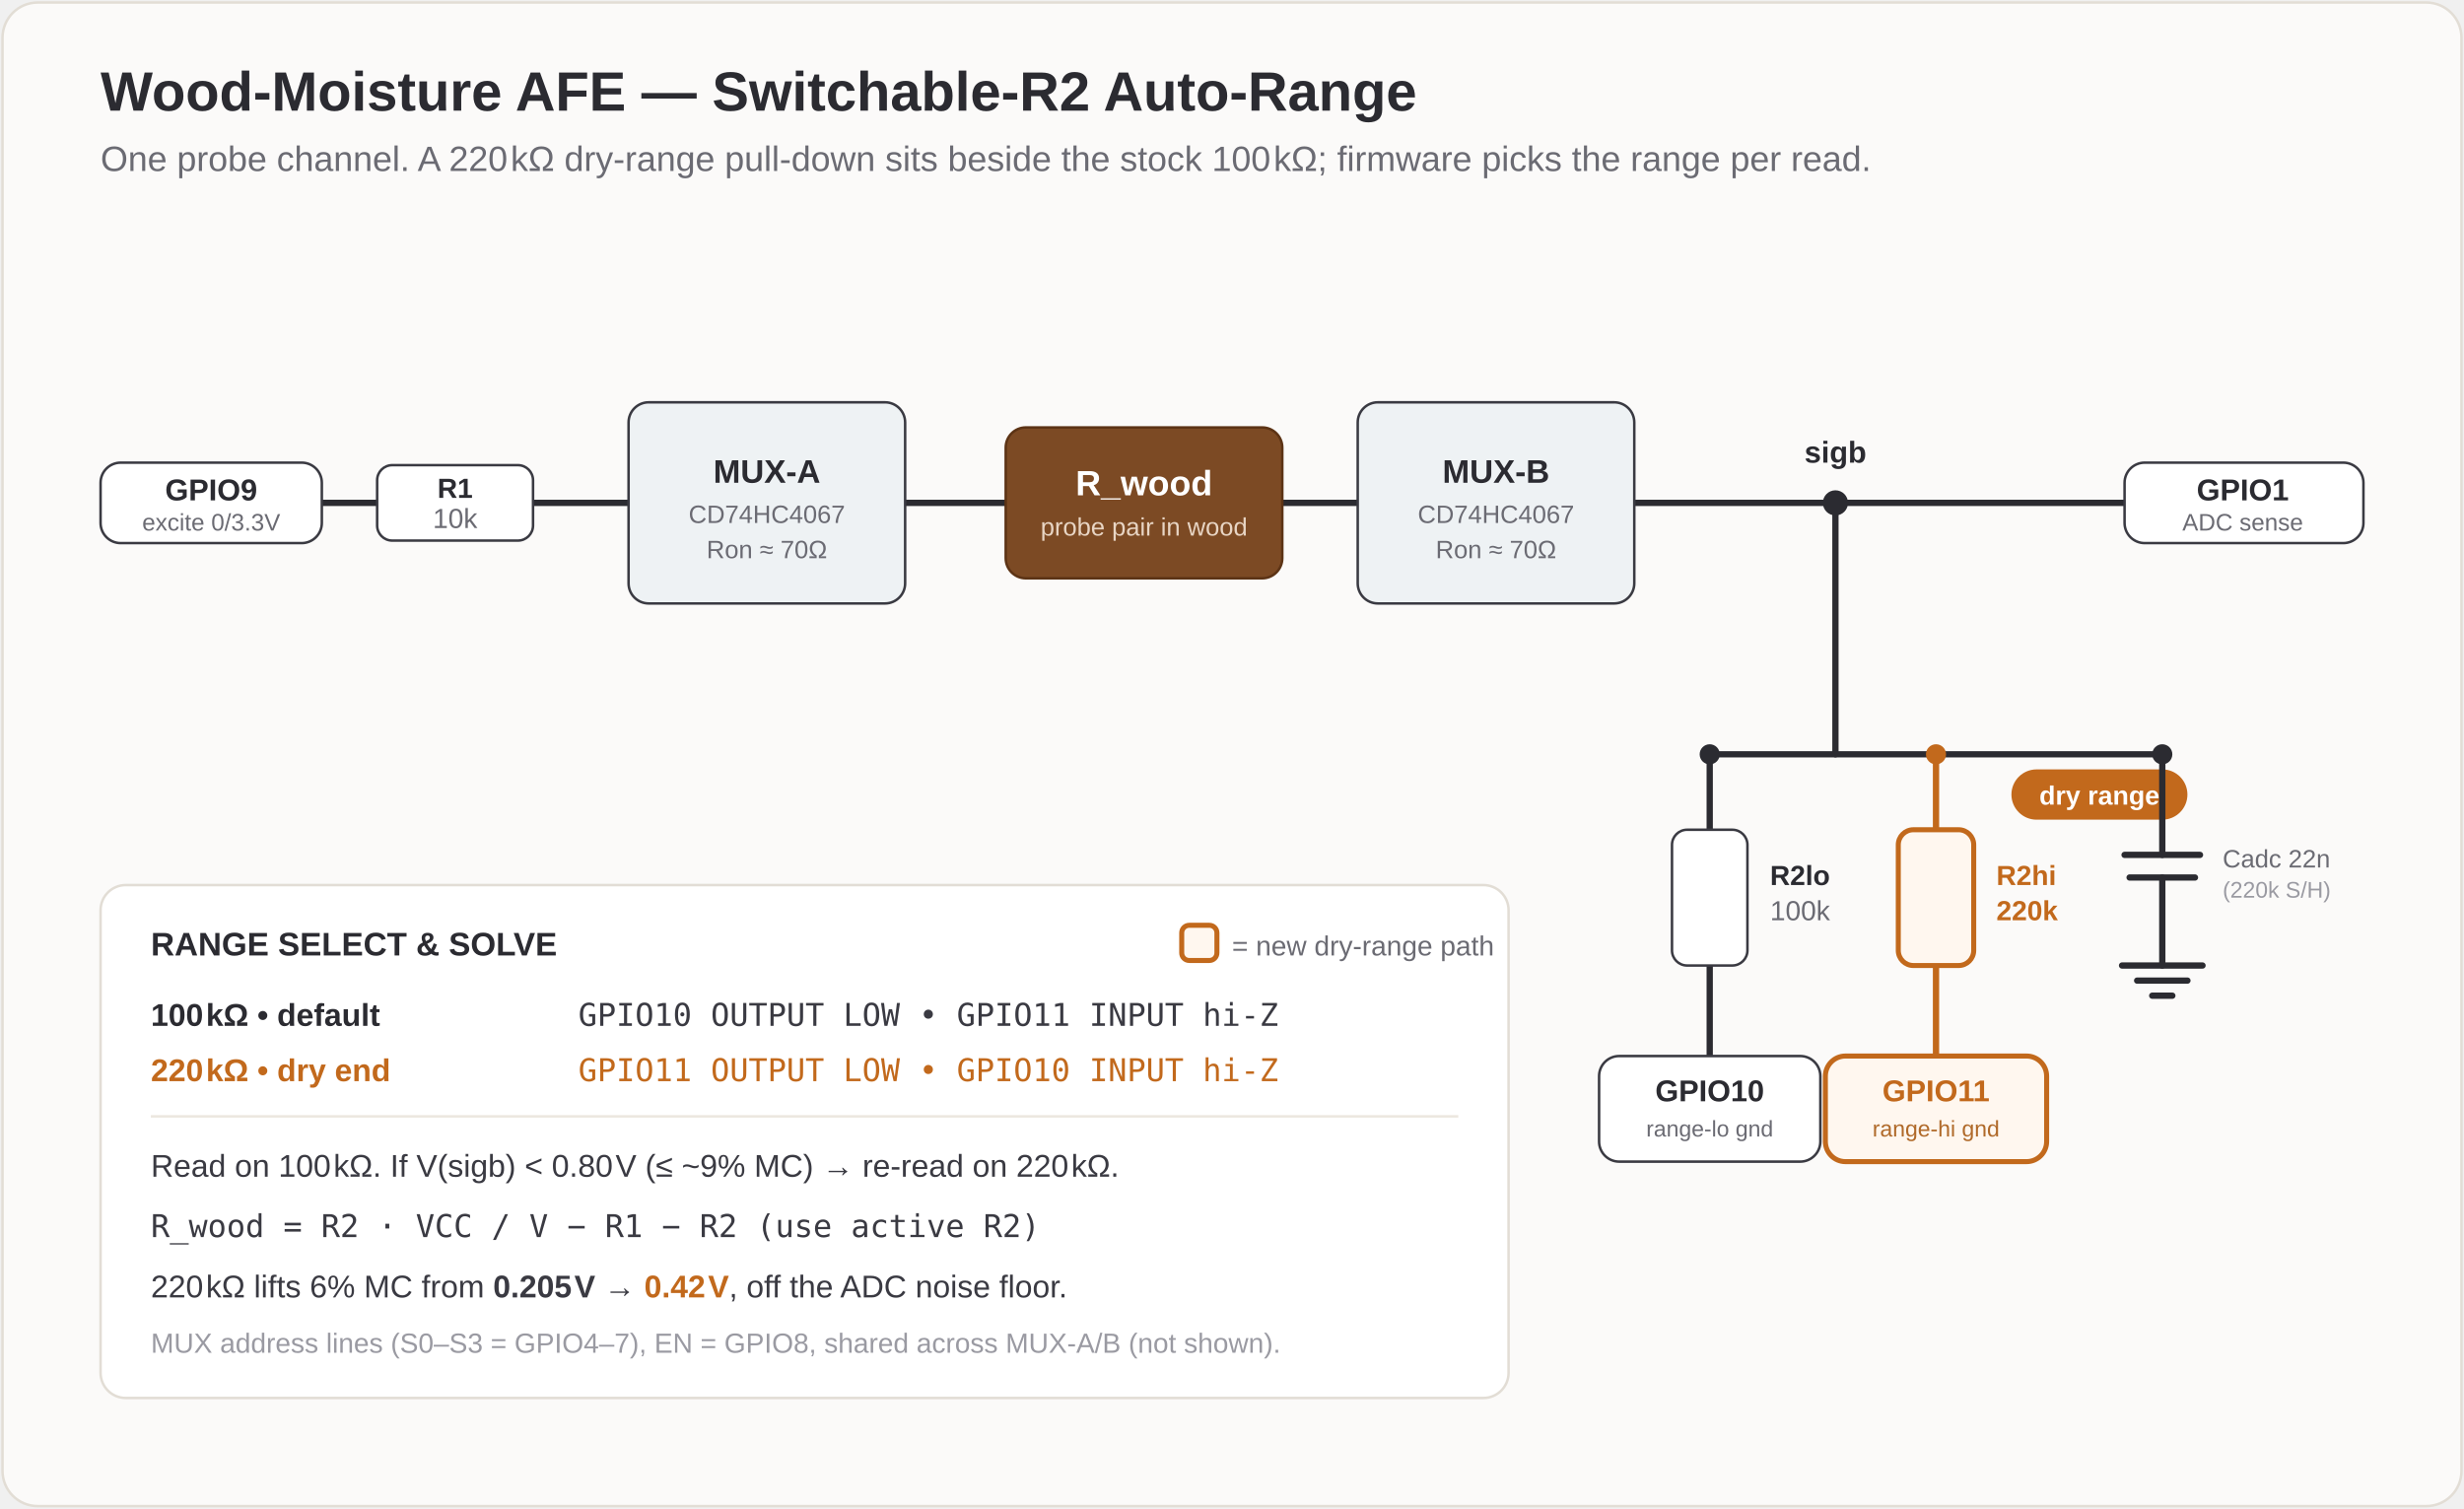
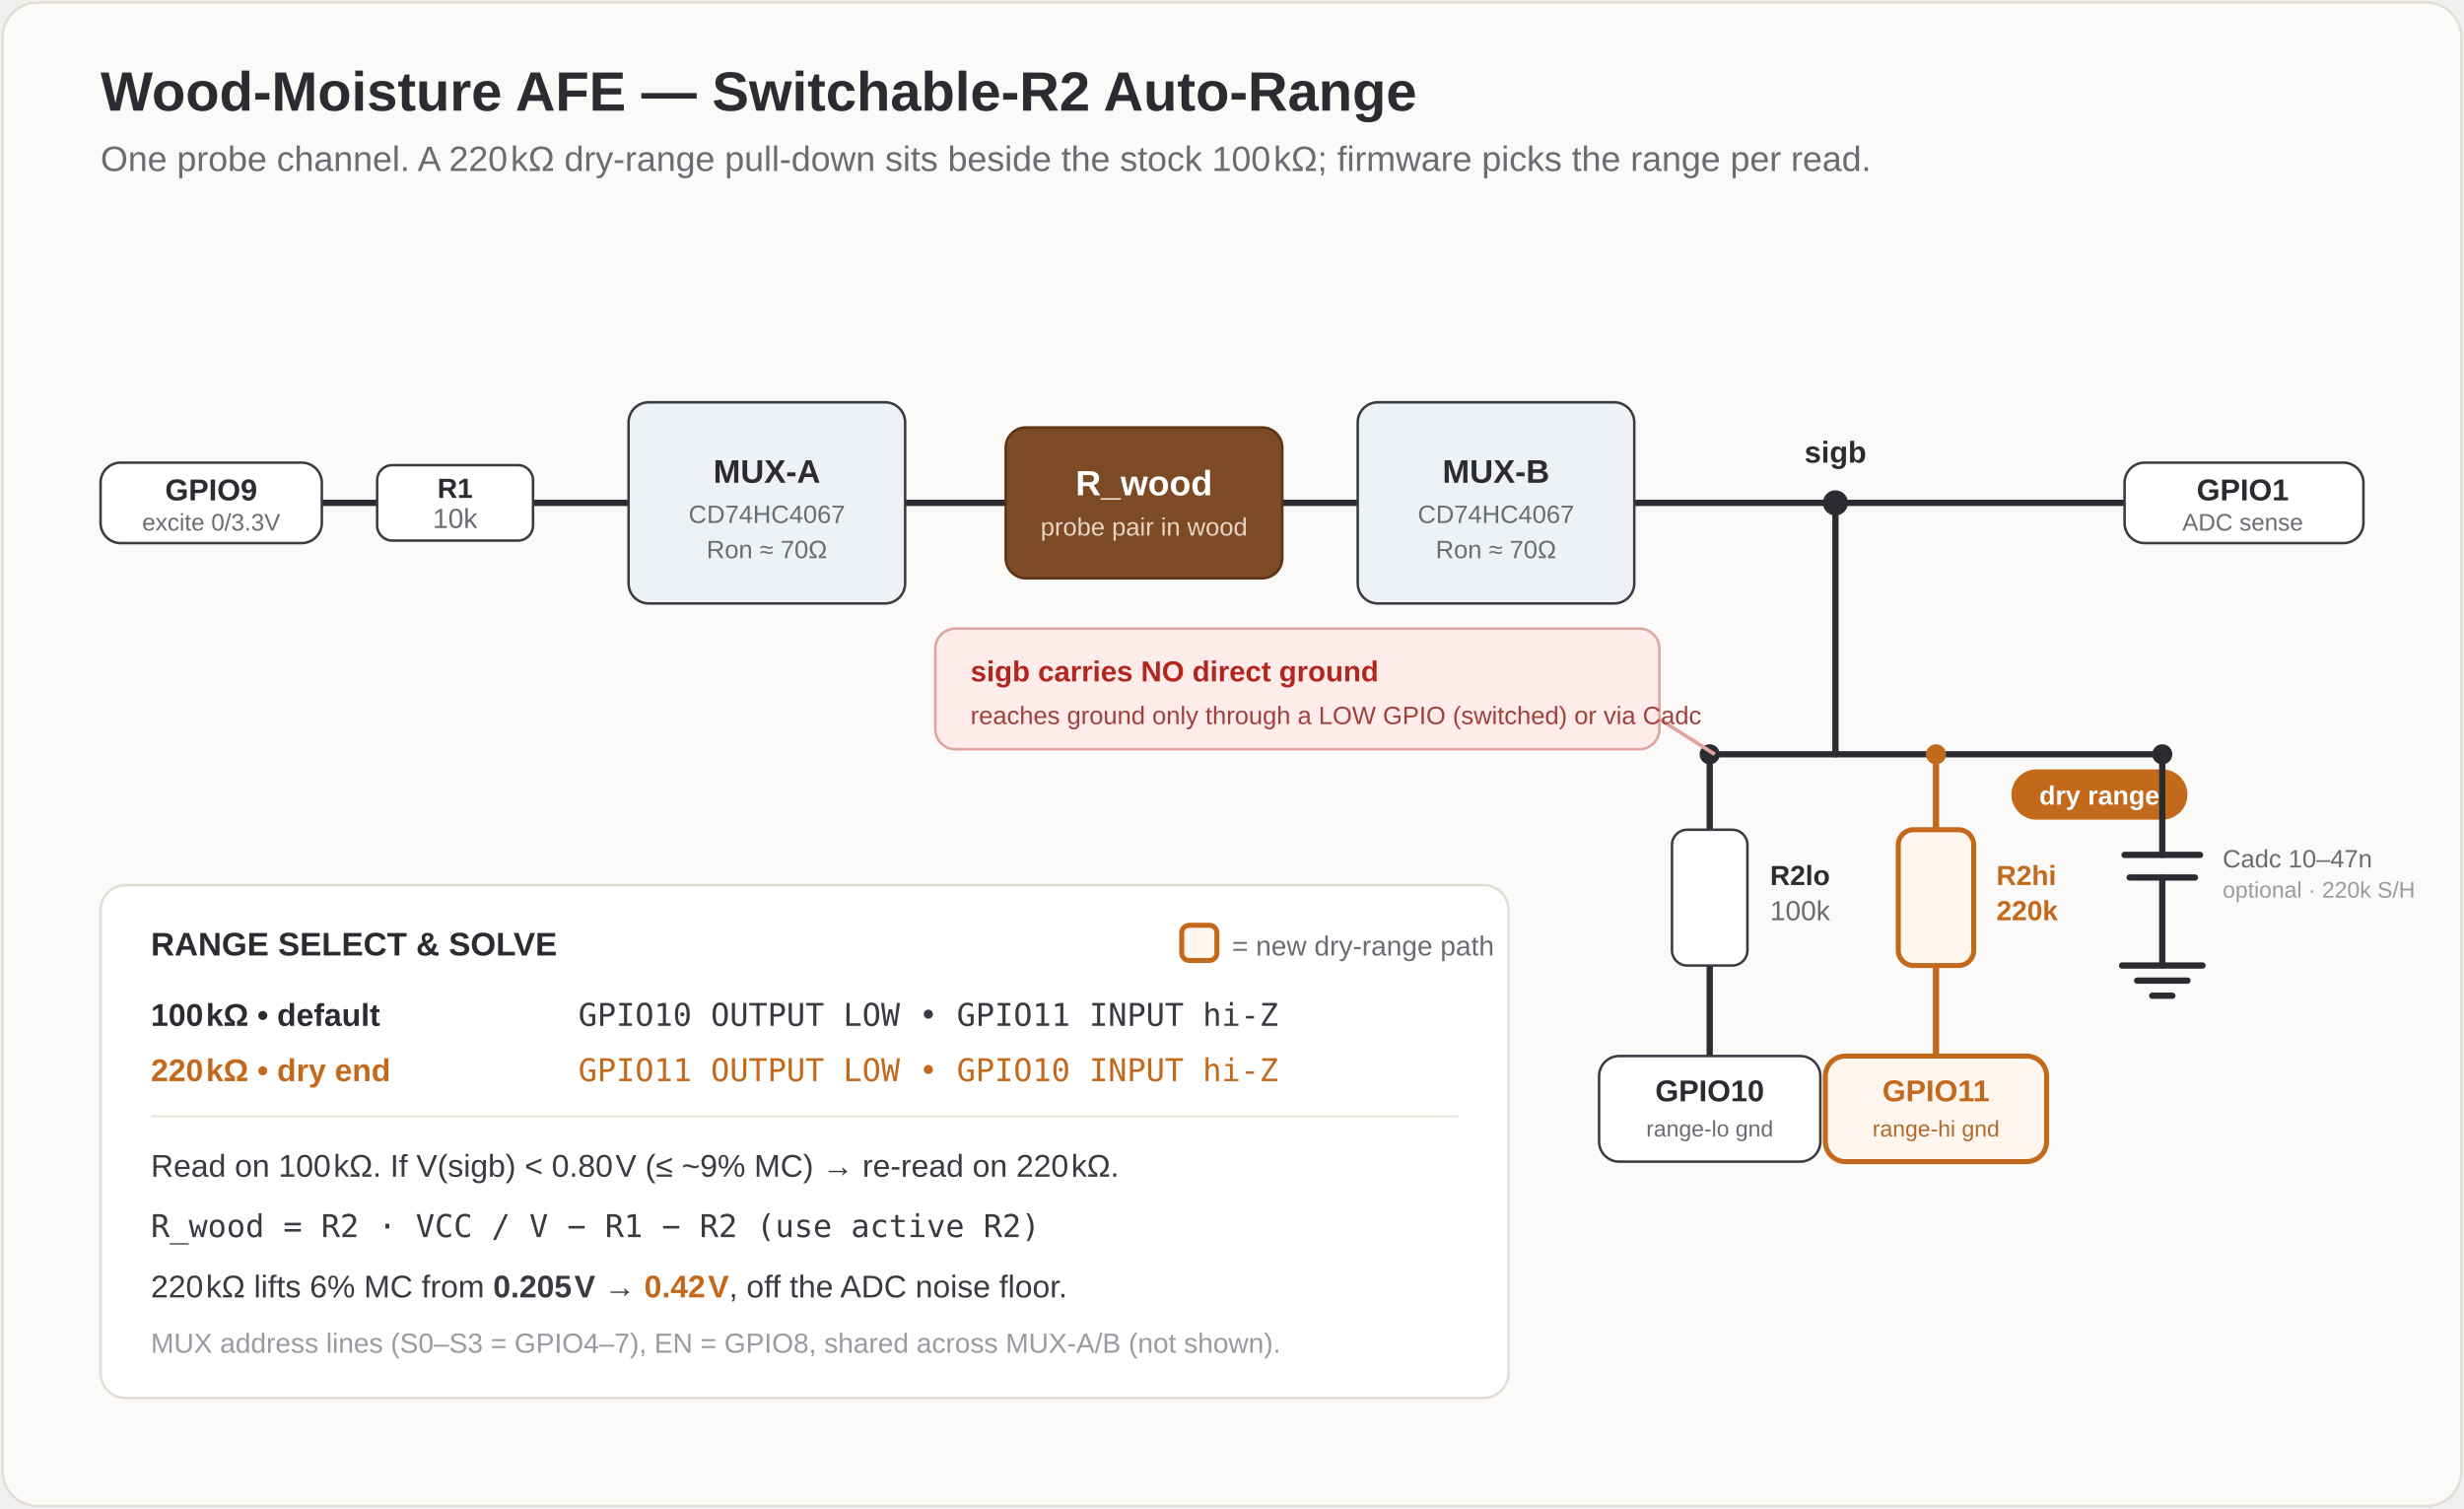
<svg xmlns="http://www.w3.org/2000/svg" viewBox="0 0 980 600" font-family="'Helvetica Neue',Arial,sans-serif">
  <rect x="1" y="1" width="978" height="598" rx="14" fill="#fbfaf9" stroke="#e2ddd5" />
  <text x="40" y="44" font-size="22" font-weight="700" fill="#2b2b31">Wood-Moisture AFE — Switchable-R2 Auto-Range</text>
  <text x="40" y="68" font-size="14" fill="#6b6b73">One probe channel. A 220 kΩ dry-range pull-down sits beside the stock 100 kΩ; firmware picks the range per read.</text>
  <g stroke="#2b2b31" stroke-width="2.5" fill="none" stroke-linecap="round">
    <line x1="128" y1="200" x2="150" y2="200" />
    <line x1="212" y1="200" x2="250" y2="200" />
    <line x1="360" y1="200" x2="400" y2="200" />
    <line x1="510" y1="200" x2="540" y2="200" />
    <line x1="650" y1="200" x2="730" y2="200" />
    <line x1="730" y1="200" x2="845" y2="200" />
    <line x1="730" y1="200" x2="730" y2="300" />
    <line x1="680" y1="300" x2="860" y2="300" />
  </g>
  <rect x="40" y="184" width="88" height="32" rx="8" fill="#ffffff" stroke="#3a3a42" />
  <text x="84" y="199" font-size="12" font-weight="600" text-anchor="middle" fill="#2b2b31">GPIO9</text>
  <text x="84" y="211" font-size="9.5" text-anchor="middle" fill="#6b6b73">excite 0/3.3V</text>
  <rect x="150" y="185" width="62" height="30" rx="6" fill="#ffffff" stroke="#3a3a42" />
  <text x="181" y="198" font-size="11" font-weight="600" text-anchor="middle" fill="#2b2b31">R1</text>
  <text x="181" y="210" font-size="11" text-anchor="middle" fill="#6b6b73">10k</text>
  <rect x="250" y="160" width="110" height="80" rx="8" fill="#eef2f4" stroke="#3a3a42" />
  <text x="305" y="192" font-size="13" font-weight="600" text-anchor="middle" fill="#2b2b31">MUX-A</text>
  <text x="305" y="208" font-size="10" text-anchor="middle" fill="#6b6b73">CD74HC4067</text>
  <text x="305" y="222" font-size="10" text-anchor="middle" fill="#6b6b73">Ron ≈ 70Ω</text>
  <rect x="400" y="170" width="110" height="60" rx="8" fill="#7c4a24" stroke="#5c3315" />
  <text x="455" y="197" font-size="14" font-weight="700" text-anchor="middle" fill="#ffffff">R_wood</text>
  <text x="455" y="213" font-size="10" text-anchor="middle" fill="#e8d5c4">probe pair in wood</text>
  <rect x="540" y="160" width="110" height="80" rx="8" fill="#eef2f4" stroke="#3a3a42" />
  <text x="595" y="192" font-size="13" font-weight="600" text-anchor="middle" fill="#2b2b31">MUX-B</text>
  <text x="595" y="208" font-size="10" text-anchor="middle" fill="#6b6b73">CD74HC4067</text>
  <text x="595" y="222" font-size="10" text-anchor="middle" fill="#6b6b73">Ron ≈ 70Ω</text>
  <circle cx="730" cy="200" r="5" fill="#2b2b31" />
  <text x="730" y="184" font-size="12" font-weight="600" text-anchor="middle" fill="#2b2b31">sigb</text>
  <rect x="845" y="184" width="95" height="32" rx="8" fill="#ffffff" stroke="#3a3a42" />
  <text x="892" y="199" font-size="12" font-weight="600" text-anchor="middle" fill="#2b2b31">GPIO1</text>
  <text x="892" y="211" font-size="9.5" text-anchor="middle" fill="#6b6b73">ADC sense</text>
  <circle cx="680" cy="300" r="4" fill="#2b2b31" />
  <circle cx="860" cy="300" r="4" fill="#2b2b31" />
  <g stroke="#2b2b31" stroke-width="2.5" fill="none" stroke-linecap="round">
    <line x1="680" y1="300" x2="680" y2="330" />
    <line x1="680" y1="384" x2="680" y2="420" />
  </g>
  <rect x="665" y="330" width="30" height="54" rx="6" fill="#ffffff" stroke="#3a3a42" />
  <text x="704" y="352" font-size="11" font-weight="600" fill="#2b2b31">R2lo</text>
  <text x="704" y="366" font-size="11" fill="#6b6b73">100k</text>
  <rect x="636" y="420" width="88" height="42" rx="8" fill="#ffffff" stroke="#3a3a42" />
  <text x="680" y="438" font-size="12" font-weight="600" text-anchor="middle" fill="#2b2b31">GPIO10</text>
  <text x="680" y="452" font-size="9" text-anchor="middle" fill="#6b6b73">range-lo gnd</text>
  <g stroke="#c2691c" stroke-width="2.5" fill="none" stroke-linecap="round">
    <line x1="770" y1="300" x2="770" y2="330" />
    <line x1="770" y1="384" x2="770" y2="420" />
  </g>
  <circle cx="770" cy="300" r="4" fill="#c2691c" />
  <rect x="755" y="330" width="30" height="54" rx="6" fill="#fff7ef" stroke="#c2691c" stroke-width="2" />
  <text x="794" y="352" font-size="11" font-weight="700" fill="#c2691c">R2hi</text>
  <text x="794" y="366" font-size="11" font-weight="600" fill="#c2691c">220k</text>
  <rect x="726" y="420" width="88" height="42" rx="8" fill="#fff7ef" stroke="#c2691c" stroke-width="2" />
  <text x="770" y="438" font-size="12" font-weight="700" text-anchor="middle" fill="#c2691c">GPIO11</text>
  <text x="770" y="452" font-size="9" text-anchor="middle" fill="#b06a2a">range-hi gnd</text>
  <rect x="800" y="306" width="70" height="20" rx="10" fill="#c2691c" />
  <text x="835" y="320" font-size="10.5" font-weight="700" text-anchor="middle" fill="#ffffff">dry range</text>
  <g stroke="#2b2b31" stroke-width="2.5" fill="none" stroke-linecap="round">
    <line x1="860" y1="300" x2="860" y2="340" />
    <line x1="845" y1="340" x2="875" y2="340" />
    <line x1="847" y1="349" x2="873" y2="349" />
    <line x1="860" y1="349" x2="860" y2="384" />
    <line x1="844" y1="384" x2="876" y2="384" />
    <line x1="850" y1="390" x2="870" y2="390" />
    <line x1="856" y1="396" x2="864" y2="396" />
  </g>
-   <text x="884" y="345" font-size="10" fill="#6b6b73">Cadc 22n</text>
-   <text x="884" y="357" font-size="9" fill="#9a9aa2">(220k S/H)</text>
+   <text x="884" y="345" font-size="10" fill="#6b6b73">Cadc 10–47n</text>
+   <text x="884" y="357" font-size="9" fill="#9a9aa2">optional · 220k S/H</text>
+   <rect x="372" y="250" width="288" height="48" rx="8" fill="#fdecea" stroke="#e0a49c" />
+   <line x1="660" y1="286" x2="682" y2="300" stroke="#e0a49c" stroke-width="1.5" />
+   <text x="386" y="271" font-size="11.5" font-weight="700" fill="#b3261e">sigb carries NO direct ground</text>
+   <text x="386" y="288" font-size="10" fill="#a1403a">reaches ground only through a LOW GPIO (switched) or via Cadc</text>
  <rect x="40" y="352" width="560" height="204" rx="10" fill="#ffffff" stroke="#e2ddd5" />
  <text x="60" y="380" font-size="13" font-weight="700" fill="#2b2b31">RANGE SELECT &amp; SOLVE</text>
  <rect x="470" y="368" width="14" height="14" rx="3" fill="#fff7ef" stroke="#c2691c" stroke-width="2" />
  <text x="490" y="380" font-size="11" fill="#6b6b73">= new dry-range path</text>
  <text x="60" y="408" font-size="12.5" font-weight="600" fill="#2b2b31">100 kΩ • default</text>
  <text x="230" y="408" font-size="12.5" fill="#3a3a42" font-family="'SF Mono',Menlo,monospace">GPIO10 OUTPUT LOW • GPIO11 INPUT hi-Z</text>
  <text x="60" y="430" font-size="12.5" font-weight="700" fill="#c2691c">220 kΩ • dry end</text>
  <text x="230" y="430" font-size="12.5" fill="#c2691c" font-family="'SF Mono',Menlo,monospace">GPIO11 OUTPUT LOW • GPIO10 INPUT hi-Z</text>
  <line x1="60" y1="444" x2="580" y2="444" stroke="#ece7df" stroke-width="1" />
  <text x="60" y="468" font-size="12.5" fill="#3a3a42">Read on 100 kΩ. If V(sigb) &lt; 0.80 V (≤ ~9% MC) → re-read on 220 kΩ.</text>
  <text x="60" y="492" font-size="12.5" fill="#3a3a42" font-family="'SF Mono',Menlo,monospace">R_wood = R2 · VCC / V − R1 − R2   (use active R2)</text>
  <text x="60" y="516" font-size="12.5" fill="#3a3a42">220 kΩ lifts 6% MC from <tspan font-weight="600">0.205 V</tspan> → <tspan font-weight="700" fill="#c2691c">0.42 V</tspan>, off the ADC noise floor.</text>
  <text x="60" y="538" font-size="11" fill="#9a9aa2">MUX address lines (S0–S3 = GPIO4–7), EN = GPIO8, shared across MUX-A/B (not shown).</text>
</svg>
